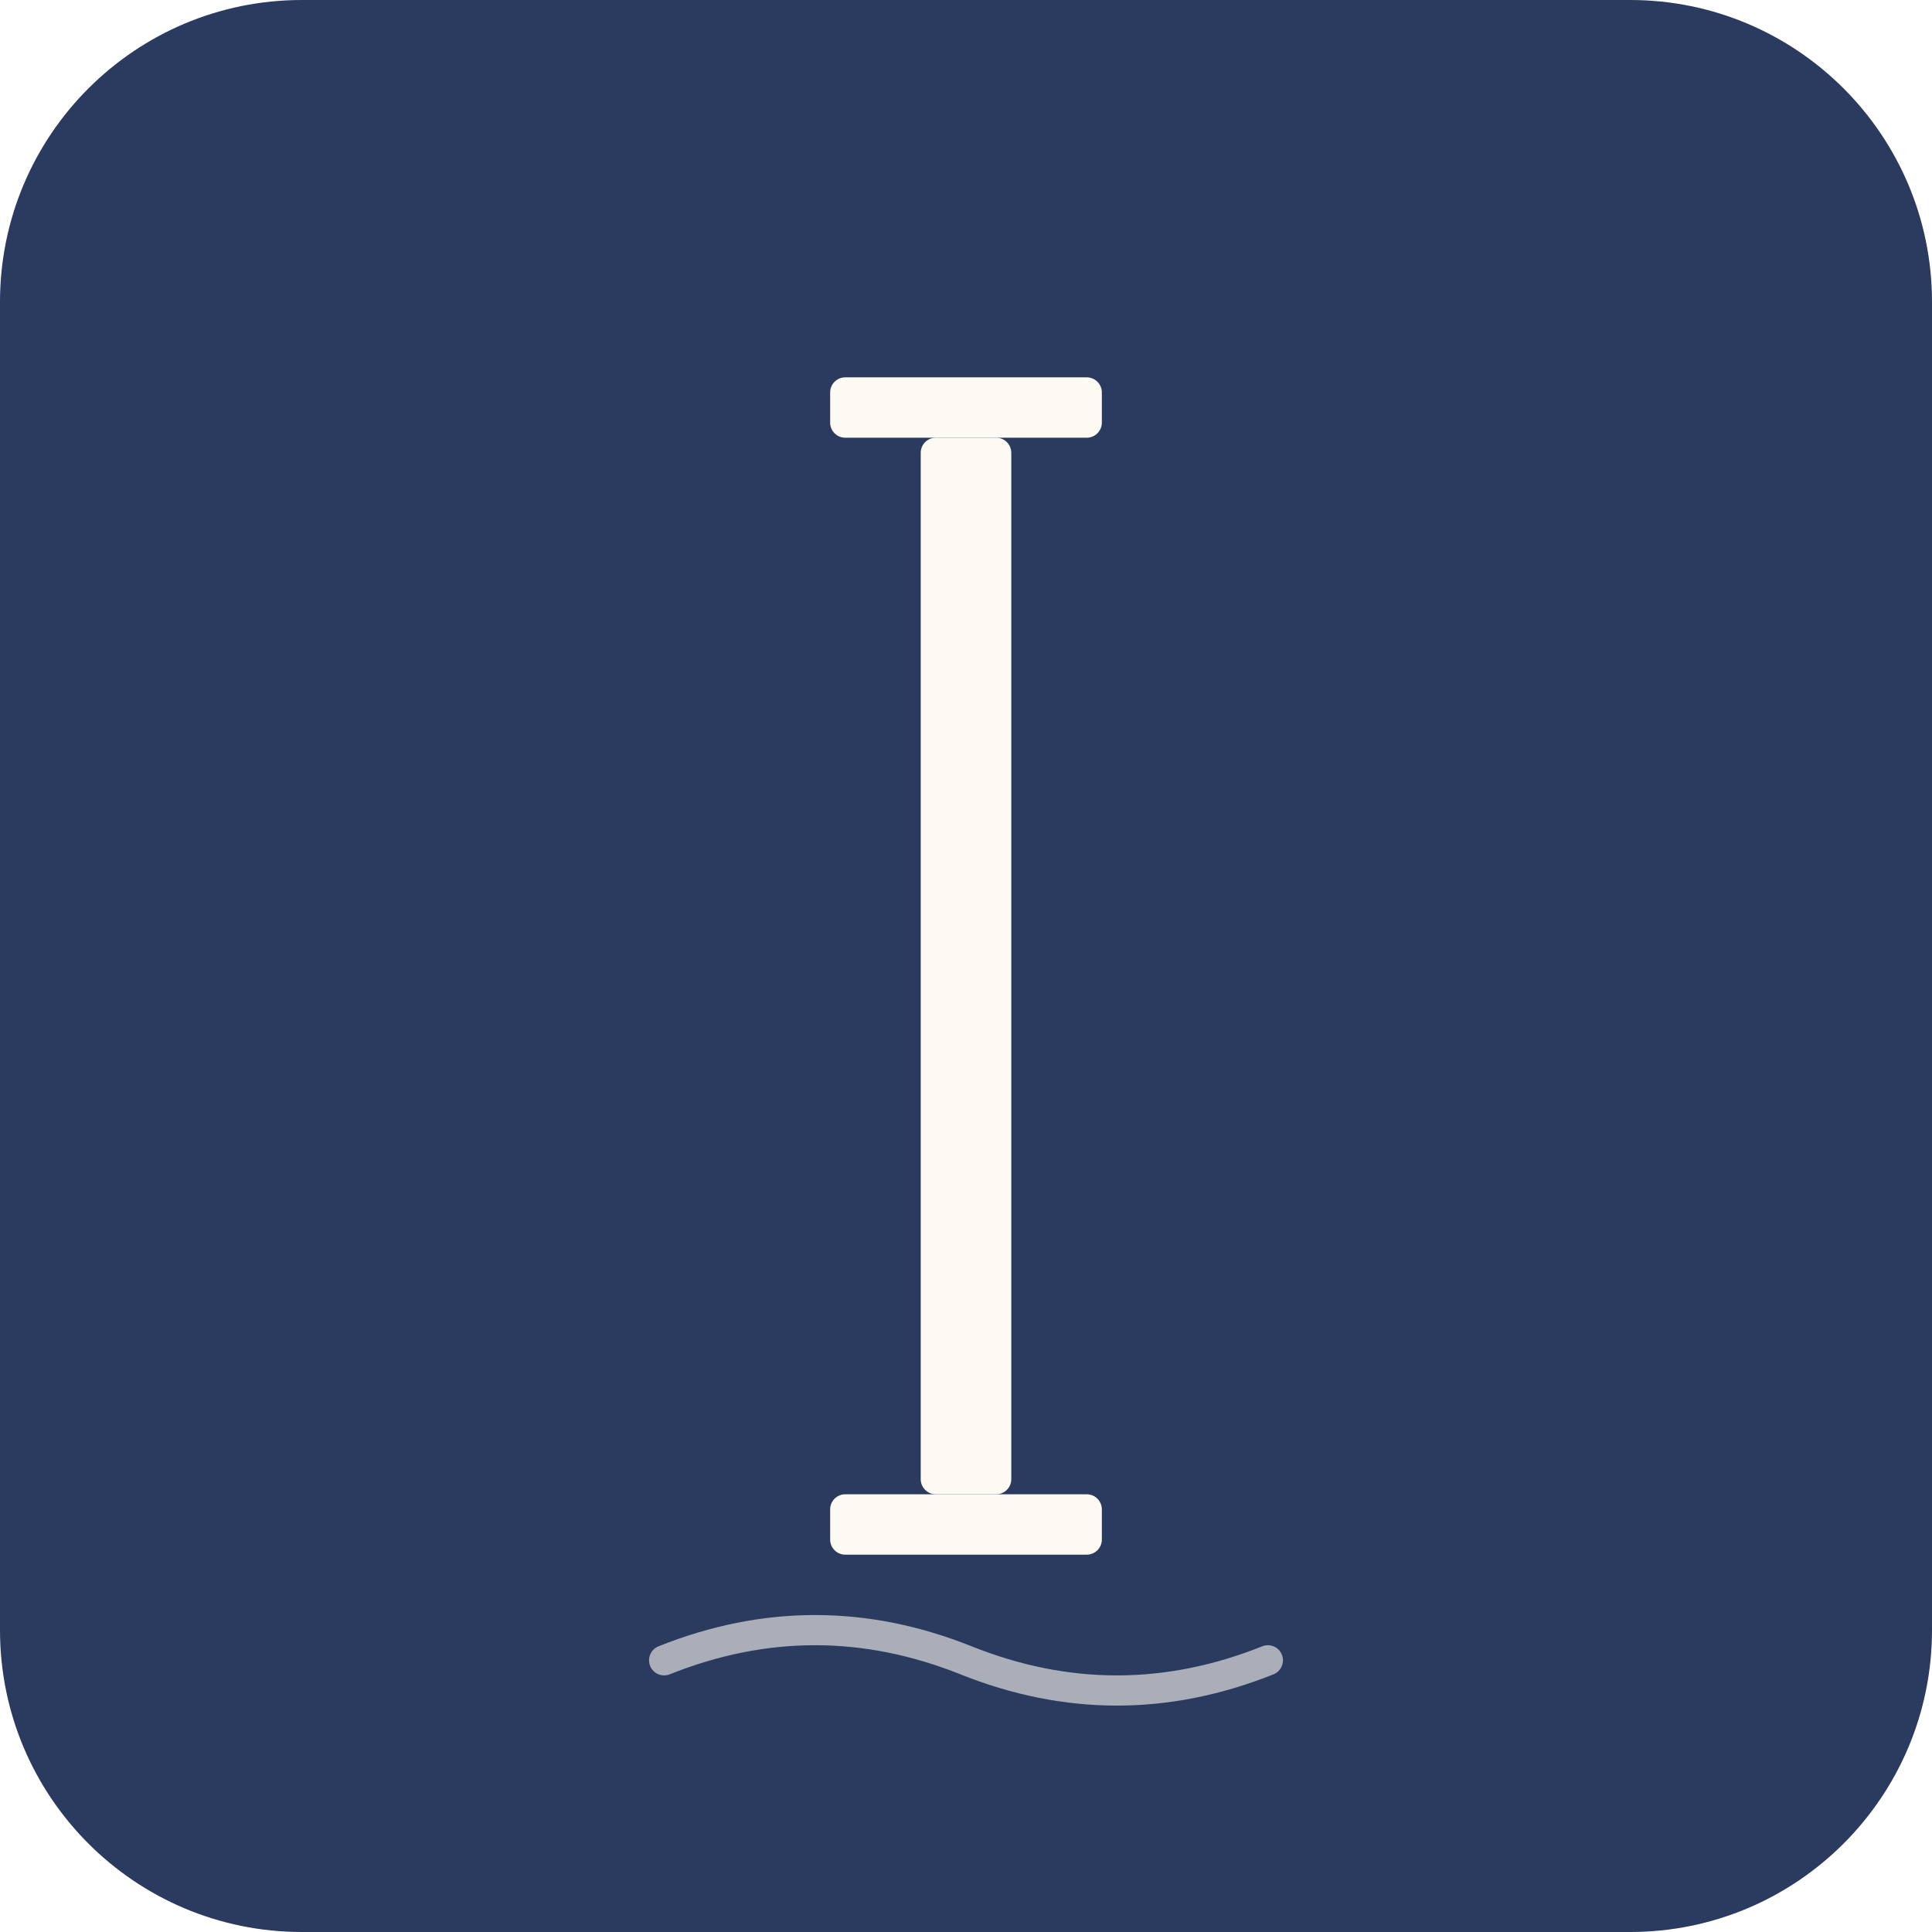
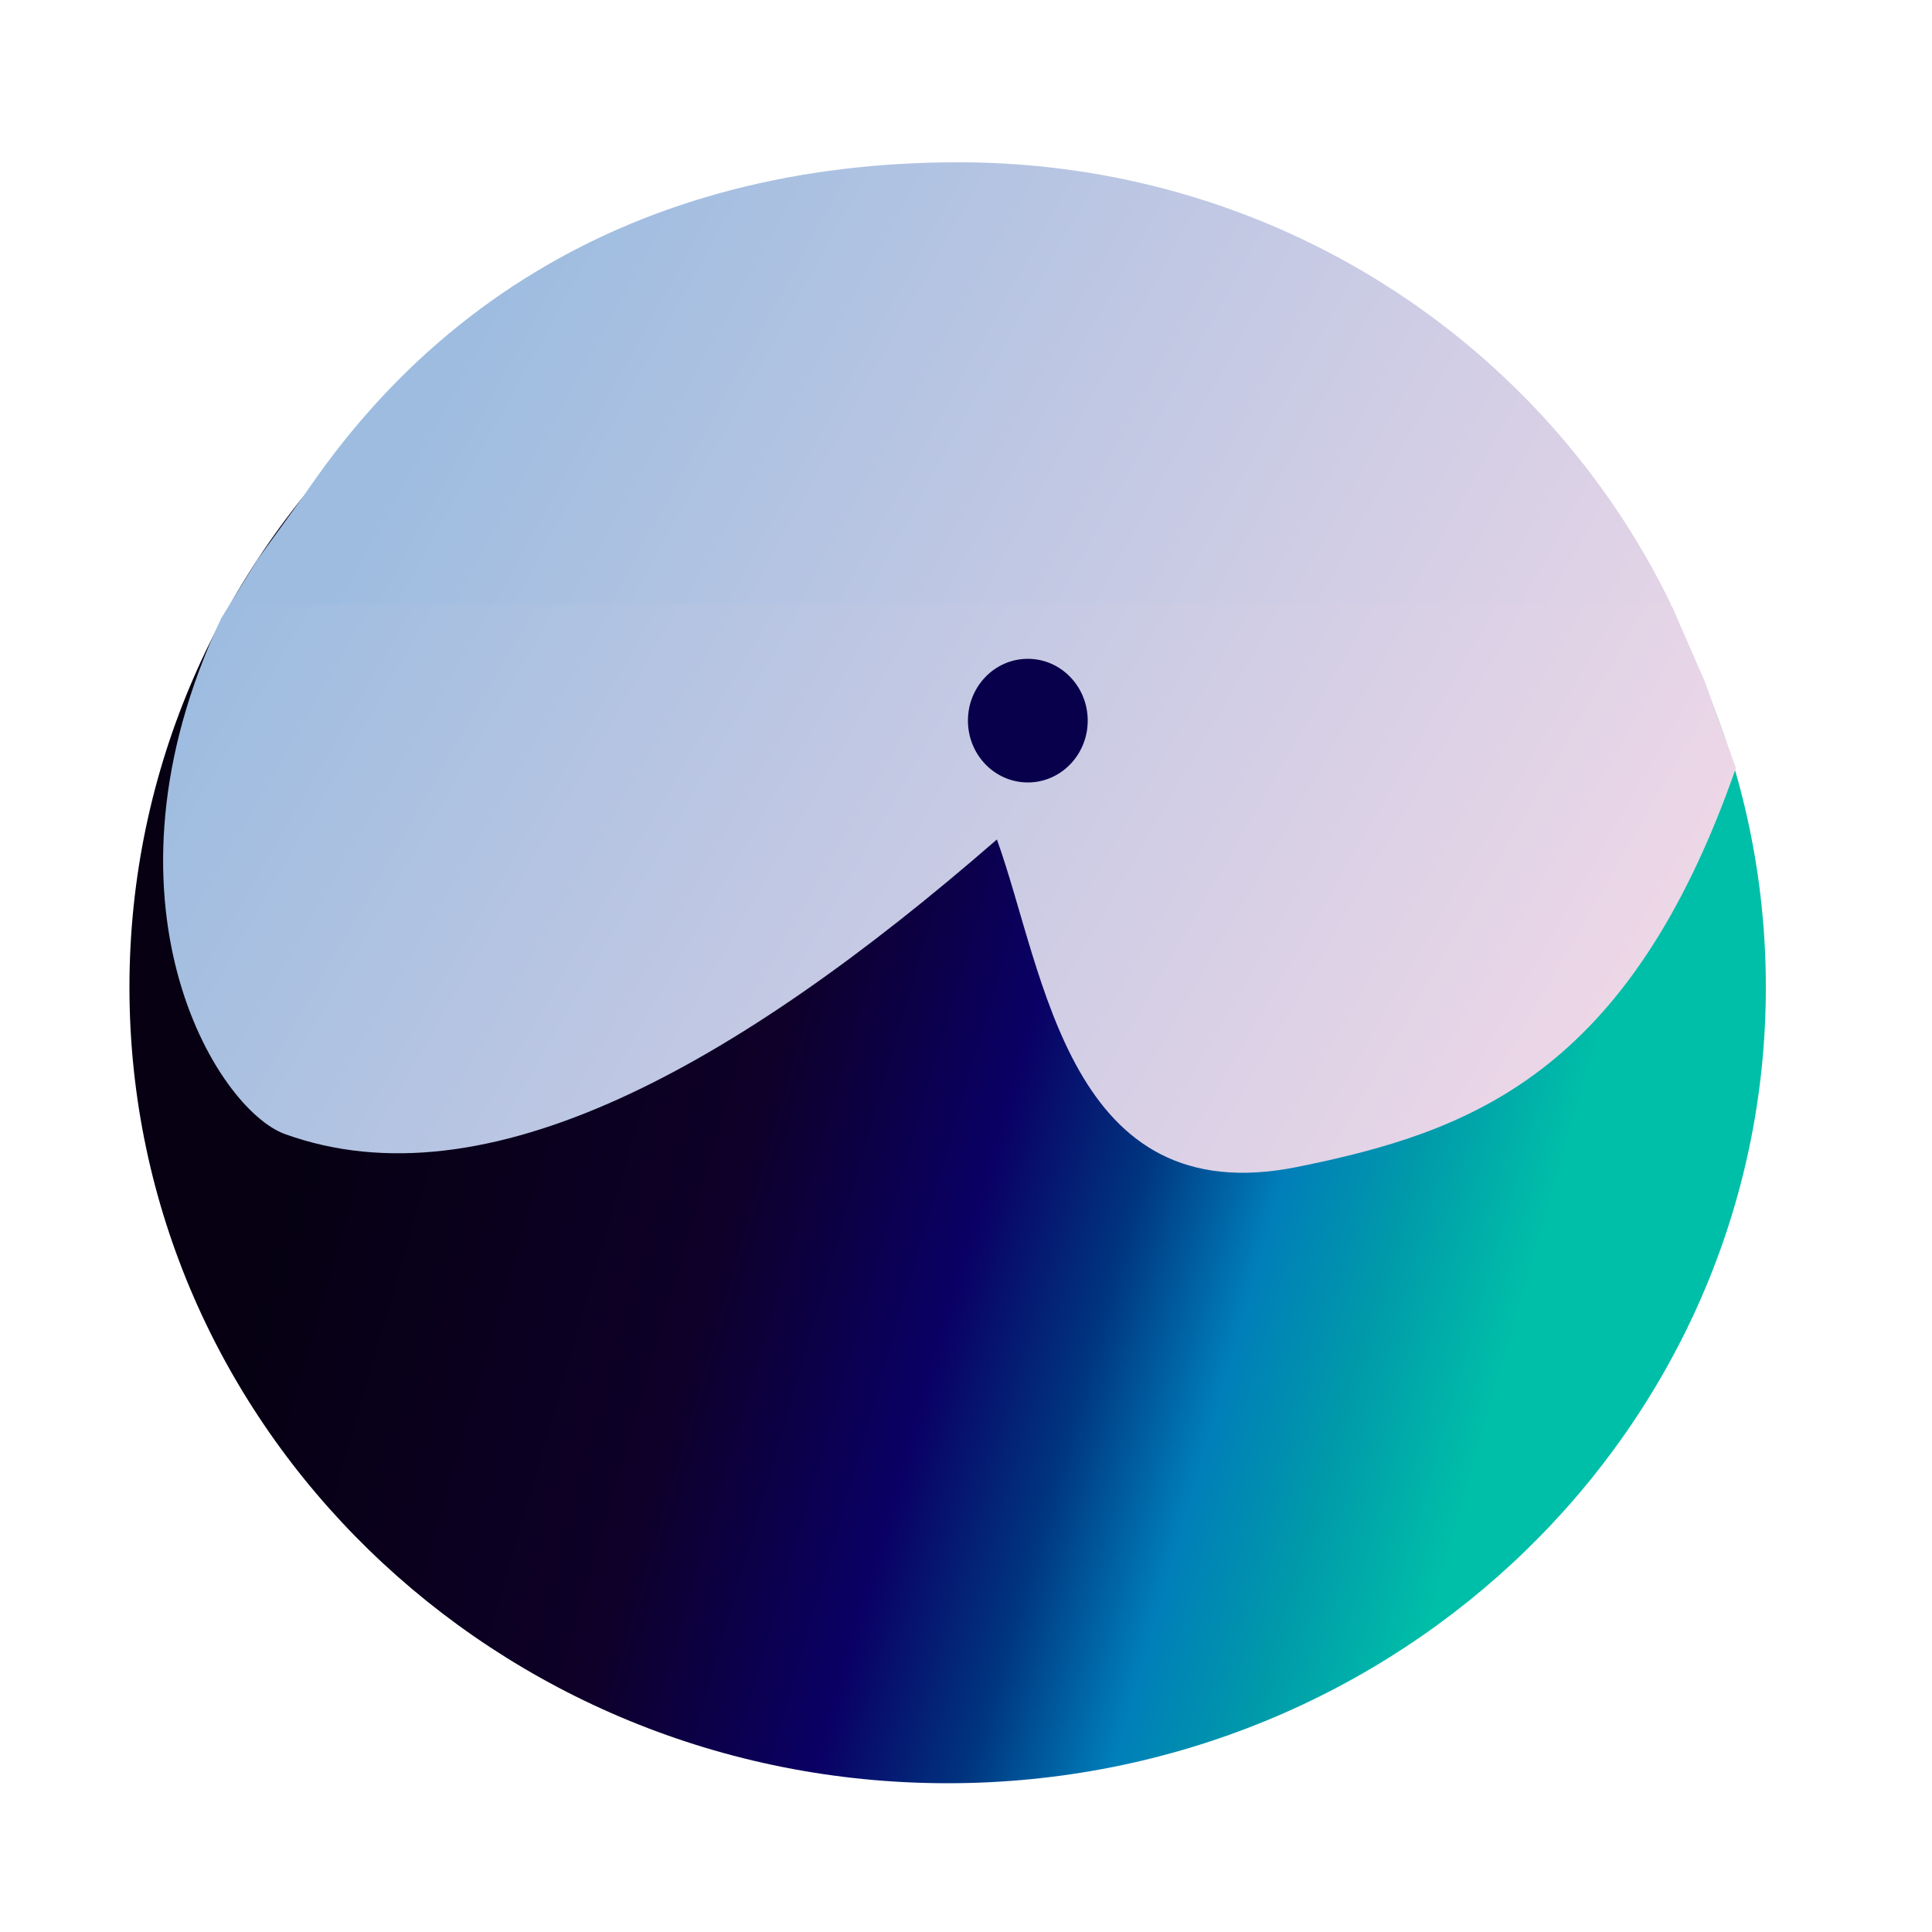
- <svg xmlns="http://www.w3.org/2000/svg" viewBox="0 0 512 512">
-   <rect width="512" height="512" rx="80" fill="#2a3b5f" />
-   <rect x="220" y="100" width="72" height="16" rx="4" fill="#fdfaf3" />
-   <rect x="220" y="396" width="72" height="16" rx="4" fill="#fdfaf3" />
-   <rect x="244" y="116" width="24" height="280" rx="4" fill="#fdfaf3" />
-   <path d="M176 440 Q216 424 256 440 Q296 456 336 440" stroke="#fdfaf3" stroke-width="8" stroke-linecap="round" fill="none" opacity="0.6" />
+ <svg xmlns="http://www.w3.org/2000/svg" width="1000" height="1000" viewBox="0 0 1000 1000" fill="none">
+   <path d="M490.5 923C724.393 923 914 738.541 914 511C914 283.459 724.393 99 490.5 99C256.607 99 67 283.459 67 511C67 738.541 256.607 923 490.5 923Z" fill="url(#paint0_linear_1_2)" />
+   <path d="M516 434.5C381 552 251.5 624.5 147.5 587C112 574.2 45.5 466.5 114.5 320L133 290L162 250L218 213.5L348.5 129L516 99L732.5 158L865.5 314L882.5 353L898.5 397.5C843 556.5 760.5 586 671.5 604C552.985 627.969 541 504 516 434.5Z" fill="url(#paint1_linear_1_2)" />
+   <path d="M865 313H125C199.798 159.172 332.01 84 495.988 84C659.967 84 799.476 177.67 865 313Z" fill="url(#paint2_linear_1_2)" />
+   <path d="M532 405C549.121 405 563 390.673 563 373C563 355.327 549.121 341 532 341C514.879 341 501 355.327 501 373C501 390.673 514.879 405 532 405Z" fill="#08004B" />
+   <defs>
+     <linearGradient id="paint0_linear_1_2" x1="753.635" y1="797.203" x2="145.489" y2="620.867" gradientUnits="userSpaceOnUse">
+       <stop offset="0.0" stop-color="#00BFA8" />
+       <stop offset="0.12" stop-color="#0099AA" />
+       <stop offset="0.22" stop-color="#007EB9" />
+       <stop offset="0.33" stop-color="#003580" />
+       <stop offset="0.45" stop-color="#0A0065" />
+       <stop offset="0.65" stop-color="#0E0028" />
+       <stop offset="1.0" stop-color="#060012" />
+     </linearGradient>
+     <linearGradient id="paint1_linear_1_2" x1="133.2" y1="279.5" x2="910.8" y2="728.501" gradientUnits="userSpaceOnUse">
+       <stop stop-color="#9DBCE0" />
+       <stop offset="1" stop-color="#FFDDE9" />
+     </linearGradient>
+     <linearGradient id="paint2_linear_1_2" x1="184.446" y1="268.981" x2="938.021" y2="684.594" gradientUnits="userSpaceOnUse">
+       <stop stop-color="#9DBCE0" />
+       <stop offset="1" stop-color="#FFDDE9" />
+     </linearGradient>
+   </defs>
</svg>
